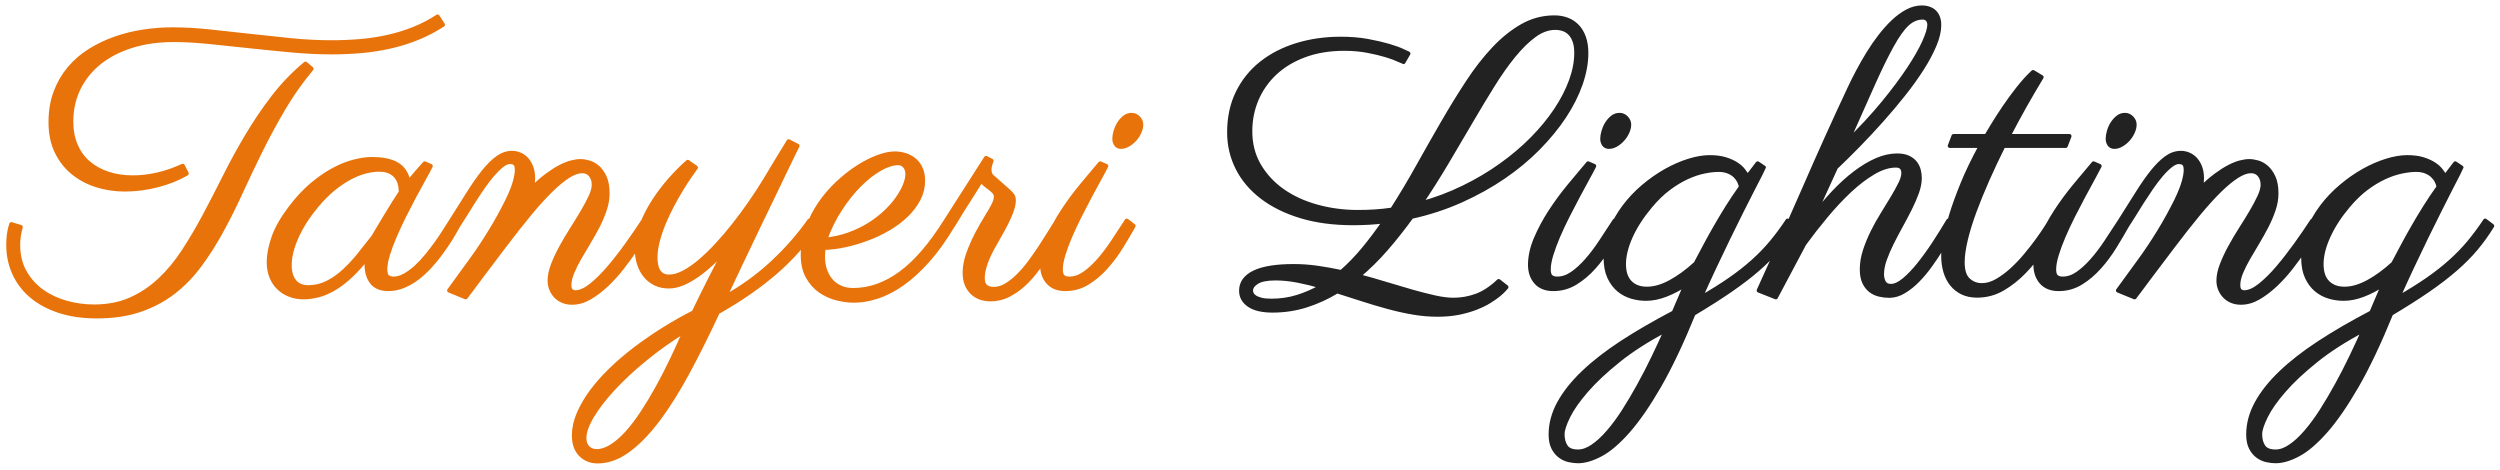
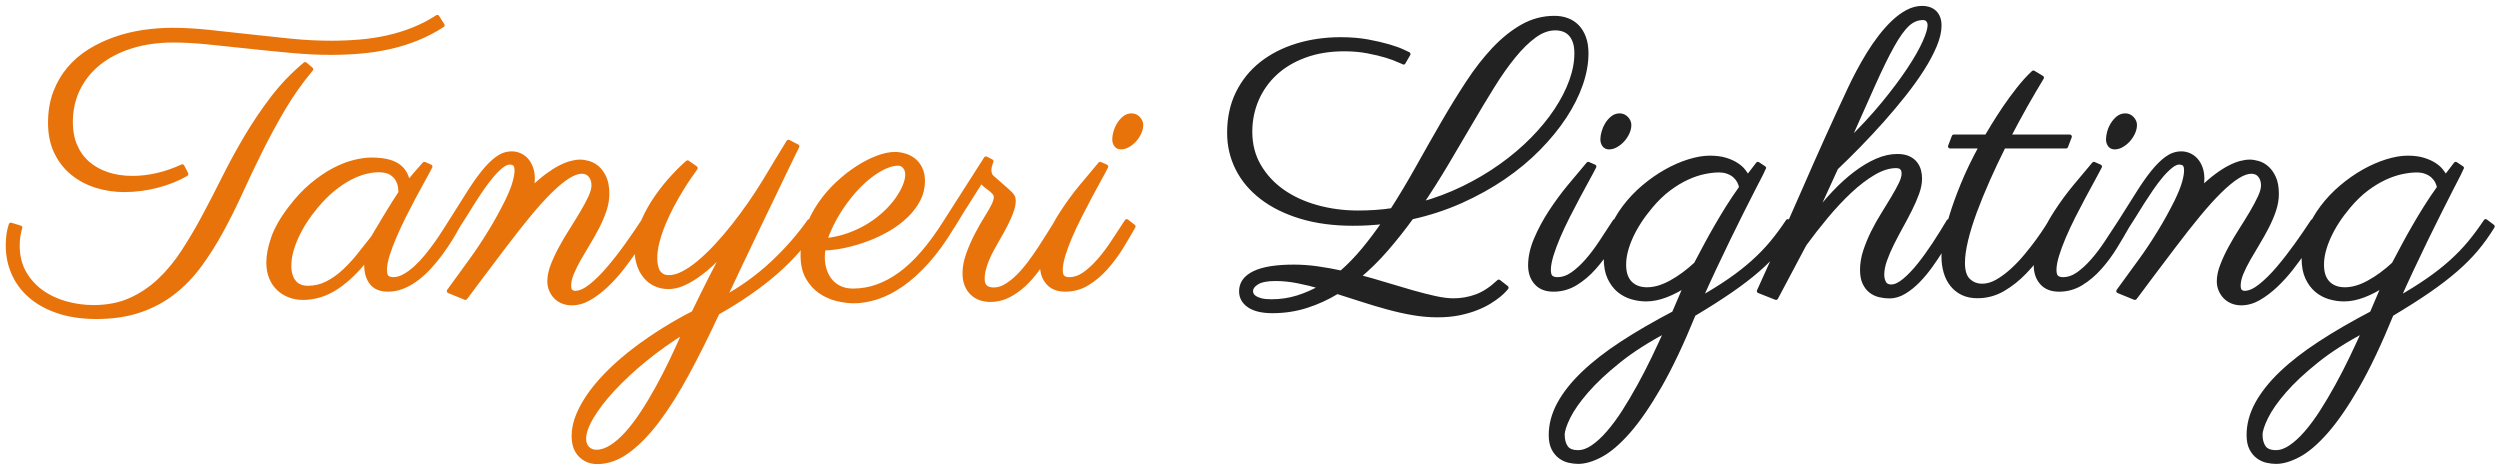
- <svg xmlns="http://www.w3.org/2000/svg" width="1956" height="367" viewBox="-4.0 -75.8 652.1 122.4">
+ <svg xmlns="http://www.w3.org/2000/svg" width="872" height="164" viewBox="-4.0 -75.8 652.1 122.4">
  <g stroke-width="1.1" stroke-linejoin="round">
    <path fill="#e8730a" stroke="#e8730a" d="M110.06-71.48L111.43-69.34Q108.25-67.29 104.81-65.89Q101.37-64.50 97.71-63.67Q94.04-62.84 90.19-62.50Q86.33-62.16 82.37-62.16L82.37-62.16Q77.39-62.16 71.88-62.67Q66.36-63.18 60.91-63.77Q55.47-64.36 50.39-64.87Q45.31-65.38 41.21-65.38L41.21-65.38Q35.21-65.38 30.27-63.84Q25.34-62.30 21.83-59.50Q18.31-56.69 16.38-52.76Q14.45-48.83 14.45-43.99L14.45-43.99Q14.45-40.63 15.60-37.92Q16.75-35.21 18.87-33.35Q21.00-31.49 23.97-30.49Q26.95-29.49 30.57-29.49L30.57-29.49Q33.69-29.49 37.01-30.25Q40.33-31.01 43.55-32.52L43.55-32.52L44.58-30.52Q41.31-28.61 37.04-27.49Q32.76-26.37 28.42-26.37L28.42-26.37Q24.66-26.37 21.19-27.44Q17.72-28.52 15.01-30.69Q12.30-32.86 10.69-36.16Q9.08-39.45 9.08-43.90L9.08-43.90Q9.08-48.29 10.40-51.78Q11.72-55.27 14.01-57.98Q16.31-60.69 19.38-62.60Q22.46-64.50 26.00-65.75Q29.54-66.99 33.35-67.55Q37.16-68.12 40.92-68.12L40.92-68.12Q45.41-68.12 50.56-67.58Q55.71-67.04 61.08-66.43Q66.46-65.82 71.88-65.28Q77.29-64.75 82.37-64.75L82.37-64.75Q86.18-64.75 89.89-65.06Q93.60-65.38 97.09-66.16Q100.59-66.94 103.83-68.24Q107.08-69.53 110.06-71.48L110.06-71.48ZM75.59-59.18L77.15-57.86Q73.00-52.88 69.80-47.44Q66.60-41.99 63.89-36.52Q61.18-31.05 58.74-25.71Q56.30-20.36 53.66-15.55Q51.03-10.74 48.02-6.67Q45.02-2.59 41.19 0.39Q37.35 3.37 32.45 5.05Q27.54 6.74 21.19 6.74L21.19 6.74Q15.58 6.74 11.25 5.30Q6.93 3.86 4.00 1.34Q1.07-1.17-0.44-4.57Q-1.95-7.96-1.95-11.91L-1.95-11.91Q-1.95-13.43-1.76-14.79Q-1.56-16.16-1.17-17.29L-1.17-17.29L1.27-16.55Q0.98-15.58 0.78-14.38Q0.59-13.18 0.59-11.91L0.59-11.91Q0.59-7.86 2.29-4.83Q4.00-1.81 6.79 0.20Q9.57 2.20 13.13 3.20Q16.70 4.20 20.41 4.20L20.41 4.20Q25.78 4.20 29.96 2.34Q34.13 0.49 37.55-2.71Q40.97-5.91 43.77-10.21Q46.58-14.50 49.22-19.43Q51.86-24.37 54.52-29.69Q57.18-35.01 60.28-40.23Q63.38-45.46 67.09-50.32Q70.80-55.18 75.59-59.18L75.59-59.18ZM106.69-33.15L108.25-32.47Q107.62-31.20 106.47-29.15Q105.32-27.10 104.00-24.63Q102.69-22.17 101.34-19.48Q100-16.80 98.90-14.23Q97.80-11.67 97.09-9.40Q96.39-7.13 96.39-5.57L96.39-5.57Q96.39-4.00 97.00-3.54Q97.61-3.08 98.58-3.08L98.58-3.08Q100-3.08 101.49-3.91Q102.98-4.74 104.42-6.05Q105.86-7.37 107.23-9.03Q108.59-10.69 109.79-12.38Q110.99-14.06 111.96-15.60Q112.94-17.14 113.62-18.21L113.62-18.21L115.38-16.85Q114.55-15.28 113.43-13.48Q112.30-11.67 110.96-9.84Q109.62-8.01 108.06-6.30Q106.49-4.59 104.76-3.27Q103.03-1.95 101.12-1.17Q99.22-0.39 97.22-0.39L97.22-0.39Q94.29-0.39 92.92-2.15Q91.55-3.91 91.55-6.69L91.55-6.69Q91.55-6.88 91.58-7.54Q91.60-8.20 91.70-8.59L91.70-8.59Q89.26-5.52 87.04-3.52Q84.81-1.51 82.74-0.34Q80.66 0.83 78.74 1.29Q76.81 1.76 75.05 1.76L75.05 1.76Q73.19 1.76 71.56 1.15Q69.92 0.54 68.68-0.63Q67.43-1.81 66.72-3.52Q66.02-5.22 66.02-7.47L66.02-7.47Q66.02-10.25 67.26-13.84Q68.51-17.43 71.68-21.58L71.68-21.58Q74.37-25.15 77.27-27.59Q80.18-30.03 82.98-31.52Q85.79-33.01 88.33-33.64Q90.87-34.28 92.87-34.28L92.87-34.28Q97.36-34.28 99.66-32.79Q101.95-31.30 102.44-28.22L102.44-28.22Q103.42-29.44 104.49-30.66Q105.57-31.88 106.69-33.15L106.69-33.15ZM93.26-13.92L93.26-13.92Q93.90-14.94 94.82-16.53Q95.75-18.12 96.78-19.80Q97.80-21.48 98.78-23.05Q99.76-24.61 100.49-25.68L100.49-25.68Q100.49-26.12 100.37-27.10Q100.24-28.08 99.71-29.08Q99.17-30.08 98.00-30.81Q96.83-31.54 94.73-31.54L94.73-31.54Q93.21-31.54 91.33-31.08Q89.45-30.62 87.33-29.52Q85.21-28.42 82.96-26.61Q80.71-24.80 78.47-22.12L78.47-22.12Q75.10-18.07 73.27-13.99Q71.44-9.91 71.44-6.64L71.44-6.64Q71.44-3.86 72.71-2.34Q73.97-0.83 76.32-0.83L76.32-0.83Q79.00-0.83 81.35-2.03Q83.69-3.22 85.74-5.13Q87.79-7.03 89.65-9.35Q91.50-11.67 93.26-13.92ZM154.39-25.34L154.39-25.34Q154.39-23.24 153.66-21.07Q152.93-18.90 151.81-16.72Q150.68-14.55 149.41-12.45Q148.14-10.35 147.02-8.40Q145.90-6.45 145.17-4.66Q144.43-2.88 144.43-1.42L144.43-1.42Q144.43-0.29 144.92 0.10Q145.41 0.49 146.00 0.49L146.00 0.49Q147.85 0.49 150.15-1.34Q152.44-3.17 154.81-5.96Q157.18-8.74 159.52-12.01Q161.87-15.28 163.77-18.21L163.77-18.21L165.53-16.85Q165.14-16.26 164.11-14.53Q163.09-12.79 161.57-10.57Q160.06-8.35 158.18-5.93Q156.30-3.52 154.15-1.49Q152.00 0.54 149.73 1.86Q147.46 3.17 145.17 3.17L145.17 3.17Q143.85 3.17 142.77 2.73Q141.70 2.29 140.94 1.51Q140.19 0.73 139.75-0.32Q139.31-1.37 139.31-2.54L139.31-2.54Q139.31-4.44 140.16-6.67Q141.02-8.89 142.29-11.23Q143.55-13.57 145.07-15.94Q146.58-18.31 147.85-20.46Q149.12-22.61 149.98-24.44Q150.83-26.27 150.83-27.59L150.83-27.59Q150.83-29.10 150.02-30.13Q149.22-31.15 147.75-31.15L147.75-31.15Q146.19-31.15 144.14-29.86Q142.09-28.56 139.55-26.07Q137.01-23.58 134.01-19.95Q131.01-16.31 127.49-11.67L127.49-11.67Q125.49-8.98 123.58-6.49L123.58-6.49Q122.75-5.42 121.92-4.30Q121.09-3.17 120.26-2.08Q119.43-0.98 118.70 0.02Q117.97 1.03 117.38 1.76L117.38 1.76L113.09 0L118.80-7.86Q120.02-9.52 121.29-11.43Q122.56-13.33 123.80-15.36Q125.05-17.38 126.17-19.43Q127.29-21.48 128.27-23.44L128.27-23.44Q129.69-26.37 130.22-28.30Q130.76-30.22 130.76-31.40L130.76-31.40Q130.76-32.71 130.27-33.13Q129.79-33.54 128.91-33.54L128.91-33.54Q127.98-33.54 126.78-32.59Q125.59-31.64 124.32-30.15Q123.05-28.66 121.75-26.78Q120.46-24.90 119.29-23.05Q118.12-21.19 117.09-19.53Q116.06-17.87 115.38-16.85L115.38-16.85L113.62-18.21Q116.11-22.12 118.14-25.37Q120.17-28.61 122.05-30.96Q123.93-33.30 125.71-34.59Q127.49-35.89 129.49-35.89L129.49-35.89Q130.57-35.89 131.57-35.45Q132.57-35.01 133.33-34.16Q134.08-33.30 134.52-32.08Q134.96-30.86 134.96-29.25L134.96-29.25Q134.96-27.98 134.67-26.61L134.67-26.61Q136.82-28.71 138.67-30.08Q140.53-31.45 142.09-32.25Q143.65-33.06 144.97-33.40Q146.29-33.74 147.36-33.74L147.36-33.74Q148.29-33.74 149.51-33.40Q150.73-33.06 151.81-32.13Q152.88-31.20 153.64-29.57Q154.39-27.93 154.39-25.34ZM185.40-10.89L185.40-10.89Q183.50-8.79 181.54-7.01Q179.59-5.22 177.69-3.91Q175.78-2.59 173.95-1.83Q172.12-1.07 170.41-1.07L170.41-1.07Q168.51-1.07 166.97-1.78Q165.43-2.49 164.33-3.81Q163.23-5.13 162.65-6.93Q162.06-8.74 162.06-10.94L162.06-10.94Q162.06-13.87 163.28-17.04Q164.50-20.21 166.43-23.22Q168.36-26.22 170.73-28.91Q173.10-31.59 175.34-33.54L175.34-33.54L177.44-32.08Q176.86-31.25 175.83-29.79Q174.80-28.32 173.63-26.39Q172.46-24.46 171.26-22.22Q170.07-19.97 169.09-17.63Q168.12-15.28 167.50-12.94Q166.89-10.60 166.89-8.54L166.89-8.54Q166.89-7.57 167.07-6.67Q167.24-5.76 167.65-5.08Q168.07-4.39 168.75-4.00Q169.43-3.61 170.51-3.61L170.51-3.61Q172.22-3.61 174.24-4.66Q176.27-5.71 178.44-7.54Q180.62-9.38 182.89-11.82Q185.16-14.26 187.35-17.04Q189.55-19.82 191.60-22.78Q193.65-25.73 195.41-28.61L195.41-28.61Q196.97-31.20 198.54-33.81Q200.10-36.43 201.66-38.92L201.66-38.92L203.96-37.74Q203.91-37.65 203.05-35.91Q202.20-34.18 200.78-31.23Q199.37-28.27 197.49-24.39Q195.61-20.51 193.51-16.14Q191.41-11.77 189.23-7.18Q187.06-2.59 185.01 1.76L185.01 1.76Q191.89-2.05 197.49-7.28Q203.08-12.50 207.08-18.21L207.08-18.21L208.89-16.85Q204.64-10.35 198.34-4.86Q192.04 0.63 183.15 5.66L183.15 5.66Q179.10 14.36 175.22 21.53Q171.34 28.71 167.46 33.84Q163.57 38.96 159.69 41.77Q155.81 44.58 151.81 44.58L151.81 44.58Q149.17 44.58 147.41 42.82Q145.65 41.06 145.65 37.79L145.65 37.79Q145.65 35.06 146.88 32.18Q148.10 29.30 150.24 26.39Q152.39 23.49 155.35 20.63Q158.30 17.77 161.79 15.14Q165.28 12.50 169.12 10.11Q172.95 7.71 176.90 5.71L176.90 5.71Q177.93 3.56 179.10 1.20Q180.27-1.17 181.40-3.39Q182.52-5.62 183.57-7.59Q184.62-9.57 185.40-10.89ZM174.66 10.45L174.66 10.45Q169.04 13.92 164.23 17.85Q159.42 21.78 155.88 25.61Q152.34 29.44 150.34 32.81Q148.34 36.18 148.34 38.53L148.34 38.53Q148.34 40.09 149.24 41.02Q150.15 41.94 151.56 41.94L151.56 41.94Q153.47 41.94 155.49 40.65Q157.52 39.36 159.55 37.11Q161.57 34.86 163.57 31.81Q165.58 28.76 167.50 25.27Q169.43 21.78 171.24 17.99Q173.05 14.21 174.66 10.45ZM210.79-11.13L210.79-11.13Q210.69-10.55 210.64-9.96Q210.60-9.38 210.60-8.79L210.60-8.79Q210.60-7.03 211.11-5.44Q211.62-3.86 212.62-2.66Q213.62-1.46 215.11-0.78Q216.60-0.10 218.51-0.10L218.51-0.10Q224.90-0.10 230.86-4.44Q236.82-8.79 242.72-18.21L242.72-18.21L244.38-16.75Q241.16-11.38 237.84-7.69Q234.52-4.00 231.23-1.71Q227.93 0.59 224.76 1.61Q221.58 2.64 218.70 2.64L218.70 2.64Q216.60 2.64 214.26 2.05Q211.91 1.46 209.94 0.10Q207.96-1.27 206.67-3.56Q205.37-5.86 205.37-9.28L205.37-9.28Q205.37-12.94 206.62-16.33Q207.86-19.73 209.86-22.66Q211.87-25.59 214.45-28.00Q217.04-30.42 219.70-32.13Q222.36-33.84 224.90-34.79Q227.44-35.74 229.39-35.74L229.39-35.74Q230.66-35.74 231.98-35.35Q233.30-34.96 234.35-34.13Q235.40-33.30 236.06-31.93Q236.72-30.57 236.72-28.66L236.72-28.66Q236.72-26.07 235.52-23.80Q234.33-21.53 232.32-19.60Q230.32-17.68 227.69-16.14Q225.05-14.60 222.17-13.53Q219.29-12.45 216.36-11.82Q213.43-11.18 210.79-11.13ZM211.18-13.23L211.18-13.23Q214.45-13.57 217.33-14.60Q220.21-15.63 222.61-17.11Q225-18.60 226.88-20.36Q228.76-22.12 230.03-23.93Q231.30-25.73 231.98-27.39Q232.67-29.05 232.67-30.37L232.67-30.37Q232.67-31.69 231.96-32.47Q231.25-33.25 230.27-33.25L230.27-33.25Q228.13-33.25 225.44-31.71Q222.75-30.18 220.07-27.47Q217.38-24.76 215.01-21.09Q212.65-17.43 211.18-13.23ZM271.73-18.21L273.54-16.85Q272.80-15.77 271.80-13.94Q270.80-12.11 269.48-9.99Q268.16-7.86 266.58-5.66Q264.99-3.47 263.11-1.71Q261.23 0.05 259.03 1.17Q256.84 2.29 254.35 2.29L254.35 2.29Q252.98 2.29 251.76 1.88Q250.54 1.46 249.61 0.59Q248.68-0.29 248.14-1.59Q247.61-2.88 247.61-4.64L247.61-4.64Q247.61-7.03 248.56-9.64Q249.51-12.26 250.78-14.70Q252.05-17.14 253.32-19.17Q254.59-21.19 255.18-22.41L255.18-22.41Q255.76-23.63 255.76-24.51L255.76-24.51Q255.76-25.15 255.35-25.63Q254.93-26.12 254.32-26.59Q253.71-27.05 253.05-27.56Q252.39-28.08 251.95-28.81L251.95-28.81Q250.73-26.86 249.46-24.85L249.46-24.85Q248.34-23.14 247.02-21.02Q245.70-18.90 244.48-16.85L244.48-16.85L242.72-18.21L253.17-34.57L254.59-33.84Q254.49-33.54 254.27-32.91Q254.05-32.28 254.05-31.54L254.05-31.54Q254.05-31.01 254.22-30.49Q254.39-29.98 254.93-29.54L254.93-29.54Q256.88-27.78 258.01-26.83Q259.13-25.88 259.64-25.32Q260.16-24.76 260.28-24.39Q260.40-24.02 260.40-23.44L260.40-23.44Q260.40-22.85 260.21-22.02Q260.01-21.19 259.55-20.02Q259.08-18.85 258.28-17.26Q257.47-15.67 256.25-13.57L256.25-13.57Q255.52-12.30 254.81-11.01Q254.10-9.72 253.54-8.40Q252.98-7.08 252.64-5.76Q252.29-4.44 252.29-3.22L252.29-3.22Q252.29-2.29 252.56-1.73Q252.83-1.17 253.27-0.88Q253.71-0.59 254.22-0.49Q254.74-0.39 255.22-0.39L255.22-0.39Q256.84-0.39 258.42-1.34Q260.01-2.29 261.55-3.81Q263.09-5.32 264.53-7.25Q265.97-9.18 267.29-11.18Q268.60-13.18 269.73-15.01Q270.85-16.85 271.73-18.21L271.73-18.21ZM293.65-43.31L293.65-43.31Q293.65-42.33 293.16-41.28Q292.68-40.23 291.92-39.40Q291.16-38.57 290.23-38.04Q289.31-37.50 288.38-37.50L288.38-37.50Q287.55-37.50 287.11-38.11Q286.67-38.72 286.67-39.60L286.67-39.60Q286.67-40.38 286.96-41.46Q287.26-42.53 287.84-43.48Q288.43-44.43 289.26-45.12Q290.09-45.80 291.16-45.80L291.16-45.80Q292.19-45.80 292.92-45.02Q293.65-44.24 293.65-43.31ZM282.96-33.15L284.52-32.47Q283.89-31.20 282.74-29.13Q281.59-27.05 280.27-24.58Q278.96-22.12 277.59-19.41Q276.22-16.70 275.12-14.14Q274.02-11.57 273.34-9.33Q272.66-7.08 272.66-5.52L272.66-5.52Q272.66-4.10 273.24-3.59Q273.83-3.08 274.90-3.08L274.90-3.08Q276.90-3.08 278.81-4.39Q280.71-5.71 282.59-7.84Q284.47-9.96 286.28-12.70Q288.09-15.43 289.89-18.21L289.89-18.21L291.65-16.85Q290.23-14.31 288.45-11.43Q286.67-8.54 284.47-6.08Q282.28-3.61 279.64-2.00Q277.00-0.39 273.88-0.39L273.88-0.39Q270.95-0.39 269.38-2.15Q267.82-3.91 267.82-6.69L267.82-6.69Q267.82-9.96 269.34-13.53Q270.85-17.09 273.12-20.58Q275.39-24.07 278.05-27.29Q280.71-30.52 282.96-33.15L282.96-33.15Z" />
    <path fill="#222222" stroke="#222222" d="M370.97 6.30L370.97 6.30Q367.80 6.30 364.55 5.74Q361.31 5.18 357.99 4.27Q354.67 3.37 351.35 2.29Q348.03 1.22 344.80 0.20L344.80 0.20Q340.95 2.54 336.75 3.88Q332.55 5.22 327.91 5.22L327.91 5.22Q323.95 5.22 321.85 3.81Q319.75 2.39 319.75 0.05L319.75 0.05Q319.75-3.03 323.17-4.69Q326.59-6.35 333.52-6.35L333.52-6.35Q336.55-6.35 339.63-5.91Q342.70-5.47 345.88-4.79L345.88-4.79Q348.95-7.47 351.74-10.84Q354.52-14.21 357.16-18.07L357.16-18.07Q355.15-17.82 353.10-17.70Q351.05-17.58 348.95-17.58L348.95-17.58Q341.29-17.58 335.28-19.41Q329.28-21.24 325.13-24.44Q320.97-27.64 318.80-31.96Q316.63-36.28 316.63-41.26L316.63-41.26Q316.63-47.12 318.88-51.66Q321.12-56.20 325.05-59.30Q328.98-62.40 334.30-64.04Q339.63-65.67 345.73-65.67L345.73-65.67Q349.59-65.67 352.76-65.09Q355.94-64.50 358.25-63.82Q360.57-63.13 361.89-62.50Q363.21-61.87 363.36-61.82L363.36-61.82L362.09-59.62Q362.04-59.62 360.87-60.18Q359.70-60.74 357.64-61.38Q355.59-62.01 352.76-62.55Q349.93-63.09 346.66-63.09L346.66-63.09Q340.90-63.09 336.33-61.40Q331.77-59.72 328.62-56.79Q325.47-53.86 323.78-49.93Q322.10-46.00 322.10-41.55L322.10-41.55Q322.10-36.57 324.39-32.64Q326.69-28.71 330.54-26.00Q334.40-23.29 339.50-21.88Q344.61-20.46 350.22-20.46L350.22-20.46Q352.52-20.46 354.74-20.61Q356.96-20.75 359.16-21.09L359.16-21.09Q362.63-26.51 365.87-32.32Q369.12-38.13 372.34-43.70Q375.56-49.27 378.84-54.27Q382.11-59.28 385.65-63.04Q389.19-66.80 393.09-69.02Q397-71.24 401.49-71.24L401.49-71.24Q403.25-71.24 404.76-70.68Q406.28-70.12 407.40-68.97Q408.52-67.82 409.16-66.06Q409.79-64.31 409.79-61.96L409.79-61.96Q409.79-58.15 408.33-53.93Q406.86-49.71 404.08-45.48Q401.30-41.26 397.29-37.18Q393.29-33.11 388.21-29.64Q383.13-26.17 377.08-23.46Q371.02-20.75 364.19-19.24L364.19-19.24Q360.96-14.79 357.55-10.86Q354.13-6.93 350.32-3.76L350.32-3.76Q354.03-2.78 357.60-1.68Q361.16-0.59 364.36 0.32Q367.56 1.22 370.29 1.83Q373.03 2.44 375.13 2.44L375.13 2.44Q378.25 2.44 381.16 1.37Q384.06 0.29 386.94-2.44L386.94-2.44L388.94-0.88Q388.89-0.83 388.41-0.27Q387.92 0.29 386.94 1.10Q385.96 1.90 384.50 2.81Q383.04 3.71 381.06 4.49Q379.08 5.27 376.57 5.79Q374.05 6.30 370.97 6.30ZM401.69-68.55L401.69-68.55Q398.95-68.55 396.27-66.60Q393.58-64.65 390.85-61.30Q388.11-57.96 385.31-53.44Q382.50-48.93 379.52-43.82Q376.54-38.72 373.32-33.30Q370.10-27.88 366.58-22.66L366.58-22.66Q372.44-24.27 377.74-26.86Q383.04-29.44 387.55-32.67Q392.07-35.89 395.71-39.58Q399.34-43.26 401.91-47.12Q404.47-50.98 405.84-54.76Q407.21-58.54 407.21-62.01L407.21-62.01Q407.21-63.82 406.77-65.06Q406.33-66.31 405.57-67.09Q404.81-67.87 403.81-68.21Q402.81-68.55 401.69-68.55ZM327.62 2.69L327.62 2.69Q331.23 2.69 334.45 1.68Q337.67 0.68 340.70-1.07L340.70-1.07Q337.48-2.00 334.48-2.59Q331.47-3.17 328.69-3.17L328.69-3.17Q325.37-3.17 323.83-2.20Q322.29-1.22 322.29 0.05L322.29 0.05Q322.29 0.44 322.51 0.90Q322.73 1.37 323.32 1.76Q323.90 2.15 324.93 2.42Q325.96 2.69 327.62 2.69ZM420.97-43.31L420.97-43.31Q420.97-42.33 420.49-41.28Q420.00-40.23 419.24-39.40Q418.48-38.57 417.56-38.04Q416.63-37.50 415.70-37.50L415.70-37.50Q414.87-37.50 414.43-38.11Q413.99-38.72 413.99-39.60L413.99-39.60Q413.99-40.38 414.29-41.46Q414.58-42.53 415.16-43.48Q415.75-44.43 416.58-45.12Q417.41-45.80 418.48-45.80L418.48-45.80Q419.51-45.80 420.24-45.02Q420.97-44.24 420.97-43.31ZM410.28-33.15L411.84-32.47Q411.21-31.20 410.06-29.13Q408.91-27.05 407.60-24.58Q406.28-22.12 404.91-19.41Q403.54-16.70 402.44-14.14Q401.35-11.57 400.66-9.33Q399.98-7.08 399.98-5.52L399.98-5.52Q399.98-4.10 400.56-3.59Q401.15-3.08 402.22-3.08L402.22-3.08Q404.23-3.08 406.13-4.39Q408.04-5.71 409.92-7.84Q411.79-9.96 413.60-12.70Q415.41-15.43 417.21-18.21L417.21-18.21L418.97-16.85Q417.56-14.31 415.77-11.43Q413.99-8.54 411.79-6.08Q409.60-3.61 406.96-2.00Q404.32-0.39 401.20-0.39L401.20-0.39Q398.27-0.39 396.71-2.15Q395.14-3.91 395.14-6.69L395.14-6.69Q395.14-9.96 396.66-13.53Q398.17-17.09 400.44-20.58Q402.71-24.07 405.37-27.29Q408.04-30.52 410.28-33.15L410.28-33.15ZM435.82-1.66L435.82-1.66Q433.28 0.05 430.57 1.10Q427.86 2.15 425.37 2.15L425.37 2.15Q423.51 2.15 421.66 1.61Q419.80 1.07 418.29-0.17Q416.78-1.42 415.82-3.47Q414.87-5.52 414.87-8.54L414.87-8.54Q414.87-12.21 416.19-15.58Q417.51-18.95 419.71-21.85Q421.90-24.76 424.73-27.15Q427.57-29.54 430.57-31.23Q433.57-32.91 436.55-33.84Q439.53-34.77 441.97-34.77L441.97-34.77Q444.36-34.77 446.05-34.25Q447.73-33.74 448.90-32.98Q450.08-32.23 450.76-31.35Q451.44-30.47 451.88-29.69L451.88-29.69L454.52-33.15L456.13-32.08Q456.13-32.03 455.35-30.54Q454.57-29.05 453.30-26.56Q452.03-24.07 450.34-20.73Q448.66-17.38 446.83-13.62Q445.00-9.86 443.12-5.86Q441.24-1.86 439.53 2.00L439.53 2.00Q443.97-0.54 447.34-2.88Q450.71-5.22 453.37-7.62Q456.03-10.01 458.18-12.60Q460.33-15.19 462.33-18.21L462.33-18.21L464.14-16.85Q462.19-13.67 459.92-10.96Q457.64-8.25 454.59-5.59Q451.54-2.93 447.46-0.12Q443.39 2.69 437.77 6.05L437.77 6.05Q433.13 17.43 428.84 24.88Q424.54 32.32 420.71 36.67Q416.87 41.02 413.58 42.77Q410.28 44.53 407.64 44.53L407.64 44.53Q406.57 44.53 405.33 44.26Q404.08 43.99 403.01 43.21Q401.93 42.43 401.22 41.06Q400.52 39.70 400.52 37.55L400.52 37.55Q400.52 33.45 402.69 29.44Q404.86 25.44 408.99 21.48Q413.11 17.53 419.09 13.62Q425.08 9.72 432.64 5.76L432.64 5.76Q433.57 3.66 434.35 1.78Q435.13-0.10 435.82-1.66ZM438.36-7.03L438.36-7.03Q439.68-9.52 440.97-11.94Q442.26-14.36 443.66-16.77Q445.05-19.19 446.63-21.73Q448.22-24.27 450.17-27.00L450.17-27.00Q450.08-27.73 449.69-28.52Q449.29-29.30 448.61-29.96Q447.93-30.62 446.85-31.05Q445.78-31.49 444.31-31.49L444.31-31.49Q442.65-31.49 440.53-31.05Q438.41-30.62 436.06-29.54Q433.72-28.47 431.30-26.66Q428.88-24.85 426.59-22.12L426.59-22.12Q423.22-18.12 421.41-14.14Q419.61-10.16 419.61-6.88L419.61-6.88Q419.61-3.71 421.22-2.08Q422.83-0.44 425.61-0.44L425.61-0.44Q428.54-0.44 431.84-2.25Q435.13-4.05 438.36-7.03ZM407.64 42.04L407.64 42.04Q409.50 42.04 411.50 40.67Q413.50 39.31 415.55 36.94Q417.61 34.57 419.61 31.45Q421.61 28.32 423.56 24.78Q425.52 21.24 427.30 17.53Q429.08 13.82 430.69 10.25L430.69 10.25Q423.42 14.06 418.26 18.19Q413.11 22.31 409.84 26.07Q406.57 29.83 405.08 32.86Q403.59 35.89 403.59 37.50L403.59 37.50Q403.59 39.50 404.47 40.77Q405.35 42.04 407.64 42.04ZM474.93-32.13L468.97-19.09Q471.56-22.61 474.34-25.56Q477.13-28.52 479.96-30.66Q482.79-32.81 485.55-34.01Q488.31-35.21 490.90-35.21L490.90-35.21Q492.65-35.21 493.80-34.67Q494.95-34.13 495.61-33.28Q496.27-32.42 496.54-31.40Q496.80-30.37 496.80-29.35L496.80-29.35Q496.80-27.59 496.07-25.56Q495.34-23.54 494.24-21.34Q493.14-19.14 491.87-16.85Q490.60-14.55 489.50-12.35Q488.41-10.16 487.67-8.08Q486.94-6.01 486.94-4.20L486.94-4.20Q486.94-3.08 487.45-2.12Q487.97-1.17 489.29-1.17L489.29-1.17Q490.85-1.17 492.75-2.76Q494.66-4.35 496.63-6.81Q498.61-9.28 500.59-12.30Q502.57-15.33 504.28-18.21L504.28-18.21L506.03-16.85Q505.50-16.11 504.57-14.48Q503.64-12.84 502.40-10.82Q501.15-8.79 499.61-6.64Q498.07-4.49 496.34-2.71Q494.61-0.93 492.70 0.22Q490.80 1.37 488.85 1.37L488.85 1.37Q487.58 1.37 486.31 1.07Q485.04 0.78 484.01 0Q482.99-0.78 482.35-2.12Q481.72-3.47 481.72-5.52L481.72-5.52Q481.72-7.91 482.52-10.38Q483.33-12.84 484.52-15.26Q485.72-17.68 487.14-19.95Q488.55-22.22 489.75-24.22Q490.95-26.22 491.75-27.86Q492.56-29.49 492.56-30.62L492.56-30.62Q492.56-32.62 490.60-32.62L490.60-32.62Q487.82-32.62 484.72-30.79Q481.62-28.96 478.49-26.03Q475.37-23.10 472.34-19.46Q469.31-15.82 466.68-12.21L466.68-12.21L459.26 1.76L454.81 0Q461.01-13.53 466.75-26.73Q472.49-39.94 478.54-52.83L478.54-52.83Q479.47-54.83 480.72-57.18Q481.96-59.52 483.40-61.87Q484.84-64.21 486.50-66.36Q488.16-68.51 489.92-70.17Q491.68-71.83 493.56-72.83Q495.44-73.83 497.34-73.83L497.34-73.83Q499.49-73.83 500.69-72.63Q501.88-71.44 501.88-69.24L501.88-69.24Q501.88-66.94 500.66-64.04Q499.44-61.13 497.39-57.91Q495.34-54.69 492.63-51.27Q489.92-47.85 486.92-44.48Q483.91-41.11 480.84-37.96Q477.76-34.81 474.93-32.13L474.93-32.13ZM497.59-71.24L497.59-71.24Q495.39-71.24 493.56-69.56Q491.73-67.87 489.58-64.01Q487.43-60.16 484.65-53.96Q481.86-47.75 477.86-38.72L477.86-38.72Q483.23-43.95 487.26-48.85Q491.29-53.76 493.97-57.81Q496.66-61.87 498.00-64.87Q499.34-67.87 499.34-69.34L499.34-69.34Q499.34-70.21 498.86-70.73Q498.37-71.24 497.59-71.24ZM505.64-40.28L514.19-40.28Q514.68-41.11 515.92-43.16Q517.17-45.21 518.85-47.71Q520.54-50.20 522.51-52.71Q524.49-55.22 526.39-56.98L526.39-56.98L528.59-55.66Q526.49-52.20 524.29-48.32Q522.10-44.43 519.95-40.28L519.95-40.28L535.87-40.28L534.89-37.74L518.63-37.74Q516.43-33.35 514.50-29.00Q512.58-24.66 511.11-20.70Q509.65-16.75 508.82-13.31Q507.99-9.86 507.99-7.32L507.99-7.32Q507.99-4.15 509.45-2.76Q510.92-1.37 513.06-1.37L513.06-1.37Q514.97-1.37 516.97-2.51Q518.97-3.66 520.90-5.42Q522.83-7.18 524.56-9.28Q526.30-11.38 527.64-13.23Q528.98-15.09 529.86-16.48Q530.74-17.87 530.94-18.21L530.94-18.21L532.74-16.85Q531.03-14.01 528.88-10.84Q526.74-7.67 524.12-4.96Q521.51-2.25 518.44-0.46Q515.36 1.32 511.79 1.32L511.79 1.32Q509.60 1.32 507.96 0.54Q506.33-0.24 505.20-1.64Q504.08-3.03 503.52-4.93Q502.96-6.84 502.96-9.08L502.96-9.08Q502.96-10.55 503.42-13.23Q503.88-15.92 505.01-19.60Q506.13-23.29 508.01-27.88Q509.89-32.47 512.77-37.74L512.77-37.74L504.67-37.74L505.64-40.28ZM552.86-43.31L552.86-43.31Q552.86-42.33 552.37-41.28Q551.88-40.23 551.13-39.40Q550.37-38.57 549.44-38.04Q548.51-37.50 547.59-37.50L547.59-37.50Q546.76-37.50 546.32-38.11Q545.88-38.72 545.88-39.60L545.88-39.60Q545.88-40.38 546.17-41.46Q546.46-42.53 547.05-43.48Q547.63-44.43 548.46-45.12Q549.29-45.80 550.37-45.80L550.37-45.80Q551.39-45.80 552.13-45.02Q552.86-44.24 552.86-43.31ZM542.17-33.15L543.73-32.47Q543.09-31.20 541.95-29.13Q540.80-27.05 539.48-24.58Q538.16-22.12 536.79-19.41Q535.43-16.70 534.33-14.14Q533.23-11.57 532.55-9.33Q531.86-7.08 531.86-5.52L531.86-5.52Q531.86-4.10 532.45-3.59Q533.04-3.08 534.11-3.08L534.11-3.08Q536.11-3.08 538.02-4.39Q539.92-5.71 541.80-7.84Q543.68-9.96 545.49-12.70Q547.29-15.43 549.10-18.21L549.10-18.21L550.86-16.85Q549.44-14.31 547.66-11.43Q545.88-8.54 543.68-6.08Q541.48-3.61 538.85-2.00Q536.21-0.39 533.08-0.39L533.08-0.39Q530.15-0.39 528.59-2.15Q527.03-3.91 527.03-6.69L527.03-6.69Q527.03-9.96 528.54-13.53Q530.06-17.09 532.33-20.58Q534.60-24.07 537.26-27.29Q539.92-30.52 542.17-33.15L542.17-33.15ZM589.87-25.34L589.87-25.34Q589.87-23.24 589.14-21.07Q588.41-18.90 587.28-16.72Q586.16-14.55 584.89-12.45Q583.62-10.35 582.50-8.40Q581.38-6.45 580.64-4.66Q579.91-2.88 579.91-1.42L579.91-1.42Q579.91-0.29 580.40 0.10Q580.89 0.49 581.47 0.49L581.47 0.49Q583.33 0.49 585.62-1.34Q587.92-3.17 590.29-5.96Q592.65-8.74 595.00-12.01Q597.34-15.28 599.25-18.21L599.25-18.21L601.00-16.85Q600.61-16.26 599.59-14.53Q598.56-12.79 597.05-10.57Q595.54-8.35 593.66-5.93Q591.78-3.52 589.63-1.49Q587.48 0.54 585.21 1.86Q582.94 3.17 580.64 3.17L580.64 3.17Q579.32 3.17 578.25 2.73Q577.18 2.29 576.42 1.51Q575.66 0.73 575.22-0.32Q574.78-1.37 574.78-2.54L574.78-2.54Q574.78-4.44 575.64-6.67Q576.49-8.89 577.76-11.23Q579.03-13.57 580.54-15.94Q582.06-18.31 583.33-20.46Q584.60-22.61 585.45-24.44Q586.31-26.27 586.31-27.59L586.31-27.59Q586.31-29.10 585.50-30.13Q584.70-31.15 583.23-31.15L583.23-31.15Q581.67-31.15 579.62-29.86Q577.57-28.56 575.03-26.07Q572.49-23.58 569.49-19.95Q566.48-16.31 562.97-11.67L562.97-11.67Q560.96-8.98 559.06-6.49L559.06-6.49Q558.23-5.42 557.40-4.30Q556.57-3.17 555.74-2.08Q554.91-0.98 554.18 0.02Q553.45 1.03 552.86 1.76L552.86 1.76L548.56 0L554.28-7.86Q555.50-9.52 556.77-11.43Q558.04-13.33 559.28-15.36Q560.53-17.38 561.65-19.43Q562.77-21.48 563.75-23.44L563.75-23.44Q565.16-26.37 565.70-28.30Q566.24-30.22 566.24-31.40L566.24-31.40Q566.24-32.71 565.75-33.13Q565.26-33.54 564.38-33.54L564.38-33.54Q563.46-33.54 562.26-32.59Q561.06-31.64 559.79-30.15Q558.52-28.66 557.23-26.78Q555.94-24.90 554.76-23.05Q553.59-21.19 552.57-19.53Q551.54-17.87 550.86-16.85L550.86-16.85L549.10-18.21Q551.59-22.12 553.62-25.37Q555.64-28.61 557.52-30.96Q559.40-33.30 561.18-34.59Q562.97-35.89 564.97-35.89L564.97-35.89Q566.04-35.89 567.04-35.45Q568.04-35.01 568.80-34.16Q569.56-33.30 570.00-32.08Q570.44-30.86 570.44-29.25L570.44-29.25Q570.44-27.98 570.14-26.61L570.14-26.61Q572.29-28.71 574.15-30.08Q576.00-31.45 577.57-32.25Q579.13-33.06 580.45-33.40Q581.77-33.74 582.84-33.74L582.84-33.74Q583.77-33.74 584.99-33.40Q586.21-33.06 587.28-32.13Q588.36-31.20 589.11-29.57Q589.87-27.93 589.87-25.34ZM617.85-1.66L617.85-1.66Q615.31 0.05 612.60 1.10Q609.89 2.15 607.40 2.15L607.40 2.15Q605.54 2.15 603.69 1.61Q601.83 1.07 600.32-0.17Q598.81-1.42 597.85-3.47Q596.90-5.52 596.90-8.54L596.90-8.54Q596.90-12.21 598.22-15.58Q599.54-18.95 601.74-21.85Q603.93-24.76 606.77-27.15Q609.60-29.54 612.60-31.23Q615.60-32.91 618.58-33.84Q621.56-34.77 624.00-34.77L624.00-34.77Q626.39-34.77 628.08-34.25Q629.76-33.74 630.94-32.98Q632.11-32.23 632.79-31.35Q633.47-30.47 633.91-29.69L633.91-29.69L636.55-33.15L638.16-32.08Q638.16-32.03 637.38-30.54Q636.60-29.05 635.33-26.56Q634.06-24.07 632.38-20.73Q630.69-17.38 628.86-13.62Q627.03-9.86 625.15-5.86Q623.27-1.86 621.56 2.00L621.56 2.00Q626.00-0.54 629.37-2.88Q632.74-5.22 635.40-7.62Q638.06-10.01 640.21-12.60Q642.36-15.19 644.36-18.21L644.36-18.21L646.17-16.85Q644.22-13.67 641.95-10.96Q639.68-8.25 636.62-5.59Q633.57-2.93 629.50-0.12Q625.42 2.69 619.80 6.05L619.80 6.05Q615.16 17.43 610.87 24.88Q606.57 32.32 602.74 36.67Q598.90 41.02 595.61 42.77Q592.31 44.53 589.68 44.53L589.68 44.53Q588.60 44.53 587.36 44.26Q586.11 43.99 585.04 43.21Q583.96 42.43 583.25 41.06Q582.55 39.70 582.55 37.55L582.55 37.55Q582.55 33.45 584.72 29.44Q586.89 25.44 591.02 21.48Q595.14 17.53 601.13 13.62Q607.11 9.72 614.68 5.76L614.68 5.76Q615.60 3.66 616.38 1.78Q617.17-0.10 617.85-1.66ZM620.39-7.03L620.39-7.03Q621.71-9.52 623.00-11.94Q624.29-14.36 625.69-16.77Q627.08-19.19 628.67-21.73Q630.25-24.27 632.21-27.00L632.21-27.00Q632.11-27.73 631.72-28.52Q631.33-29.30 630.64-29.96Q629.96-30.62 628.88-31.05Q627.81-31.49 626.35-31.49L626.35-31.49Q624.69-31.49 622.56-31.05Q620.44-30.62 618.09-29.54Q615.75-28.47 613.33-26.66Q610.92-24.85 608.62-22.12L608.62-22.12Q605.25-18.12 603.45-14.14Q601.64-10.16 601.64-6.88L601.64-6.88Q601.64-3.71 603.25-2.08Q604.86-0.44 607.64-0.44L607.64-0.44Q610.57-0.44 613.87-2.25Q617.17-4.05 620.39-7.03ZM589.68 42.04L589.68 42.04Q591.53 42.04 593.53 40.67Q595.54 39.31 597.59 36.94Q599.64 34.57 601.64 31.45Q603.64 28.32 605.59 24.78Q607.55 21.24 609.33 17.53Q611.11 13.82 612.72 10.25L612.72 10.25Q605.45 14.06 600.30 18.19Q595.14 22.31 591.87 26.07Q588.60 29.83 587.11 32.86Q585.62 35.89 585.62 37.50L585.62 37.50Q585.62 39.50 586.50 40.77Q587.38 42.04 589.68 42.04Z" />
  </g>
</svg>
